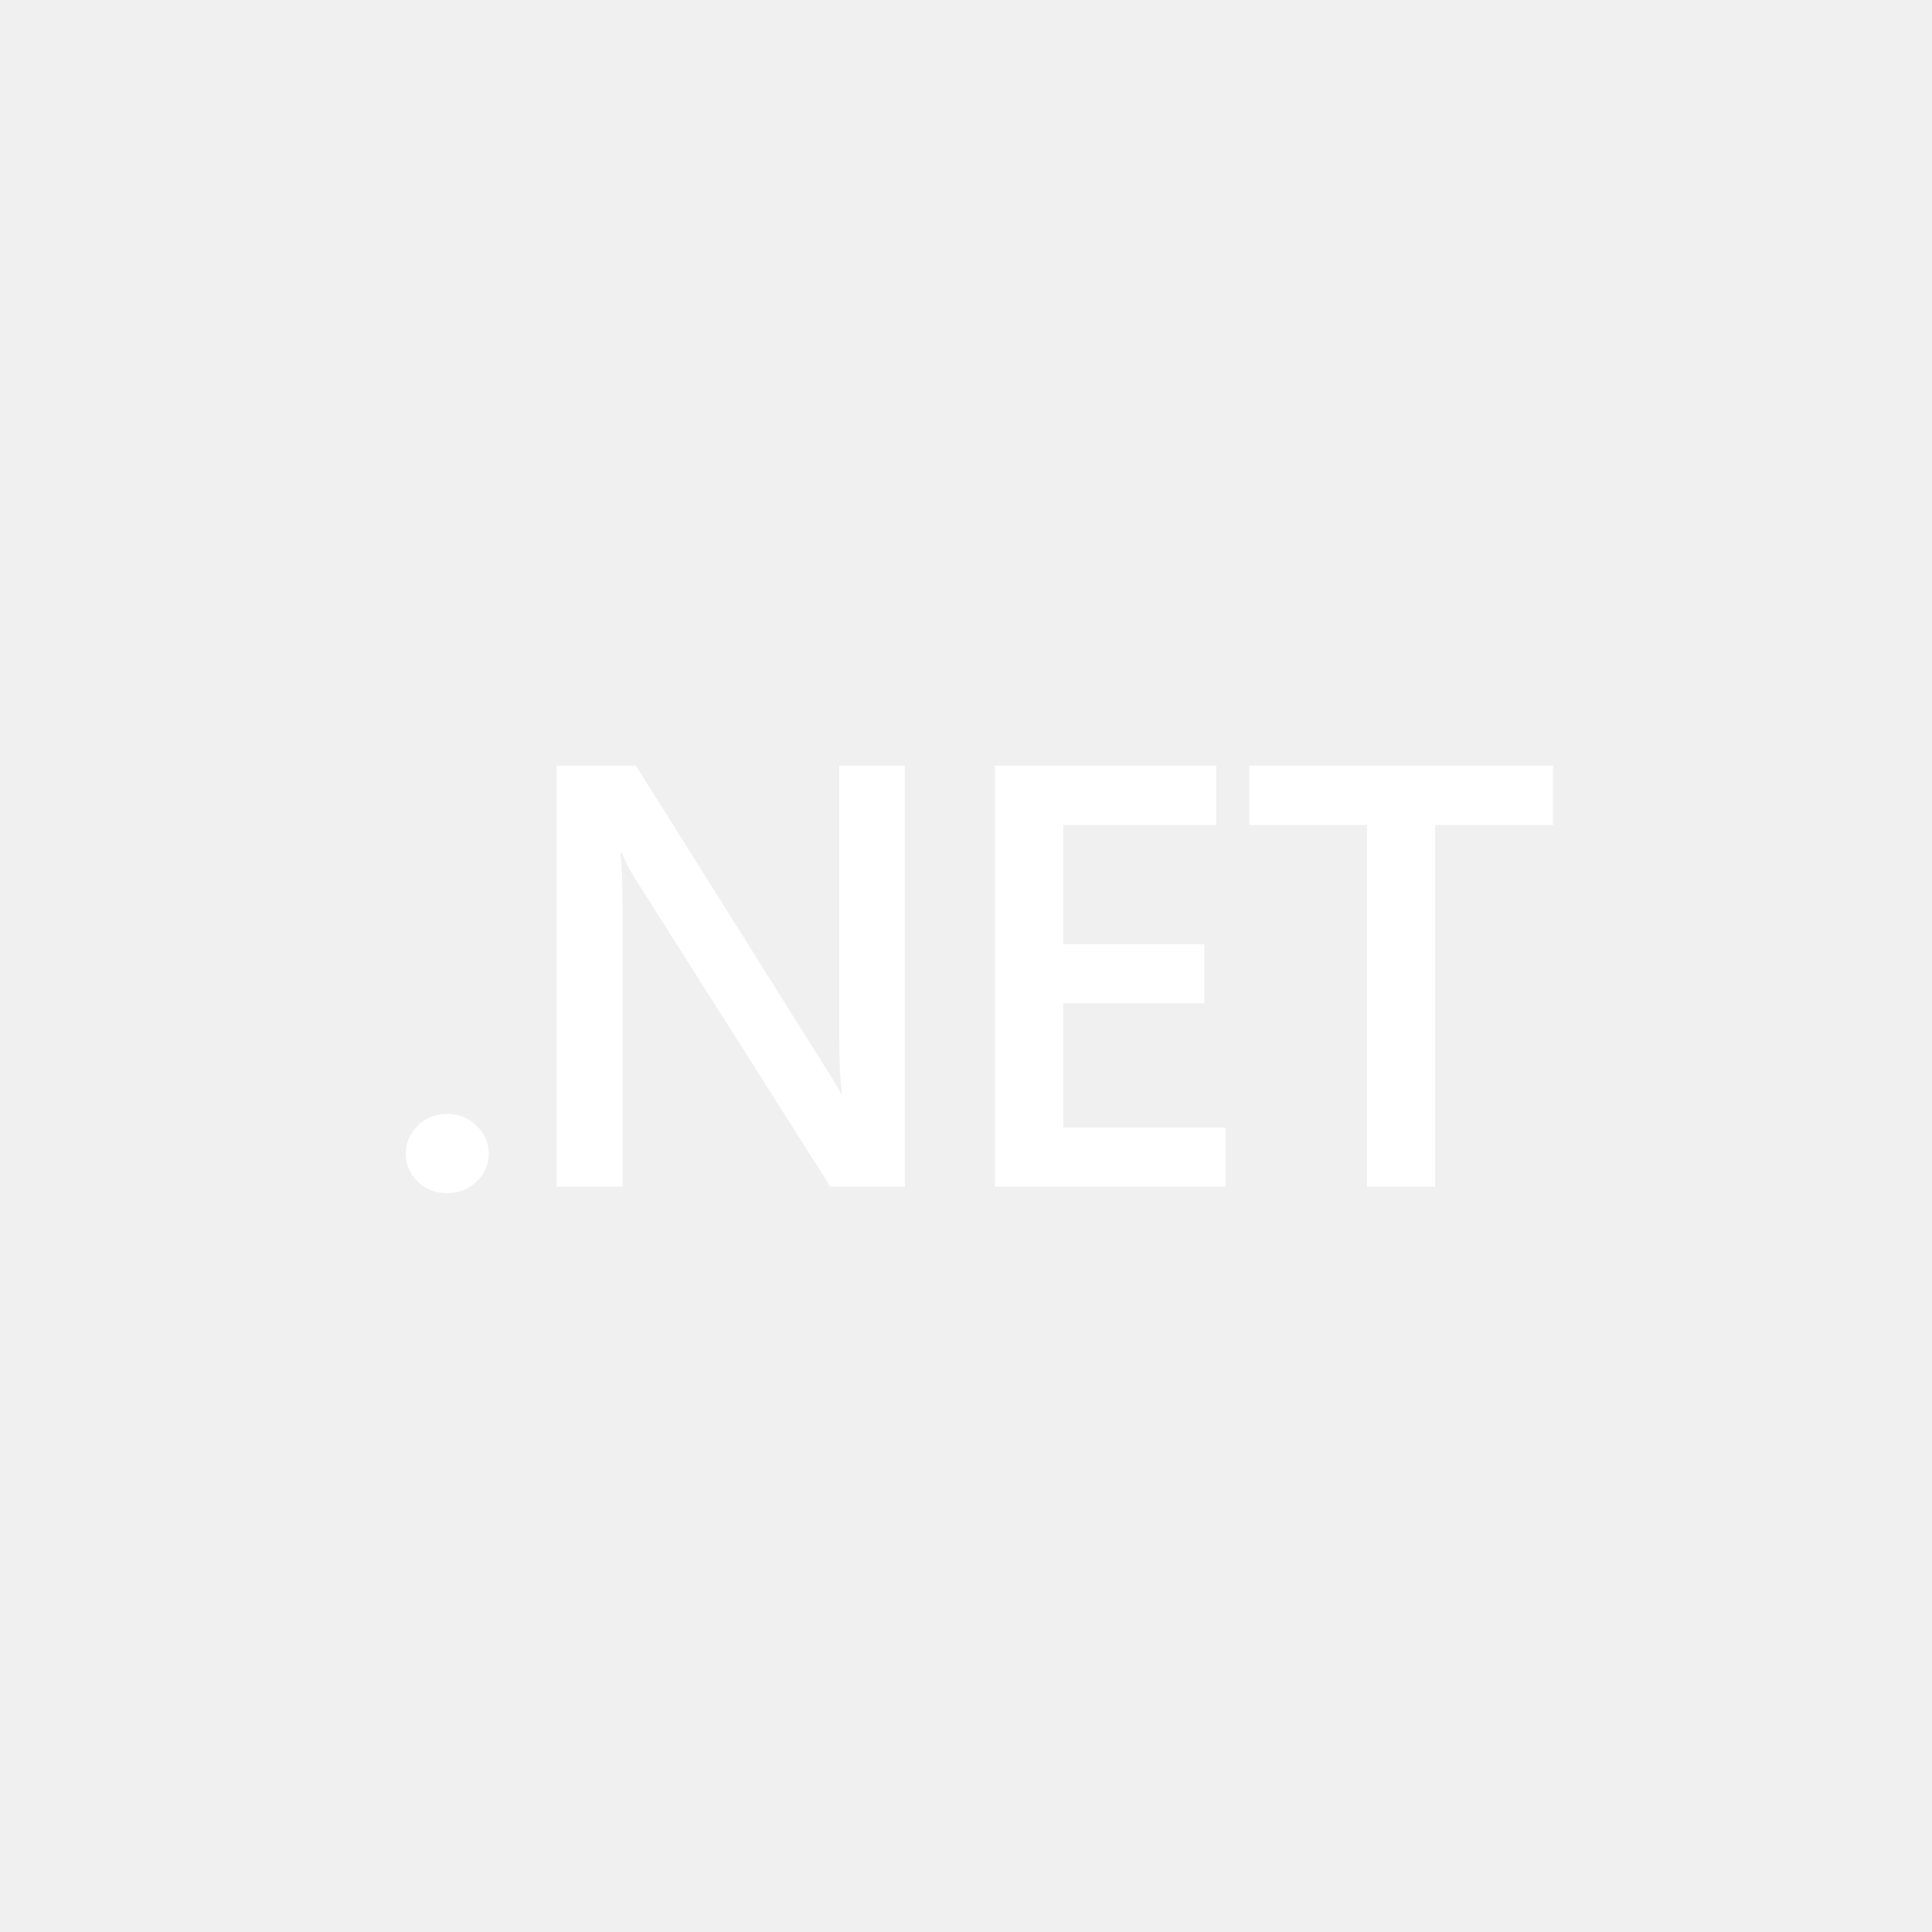
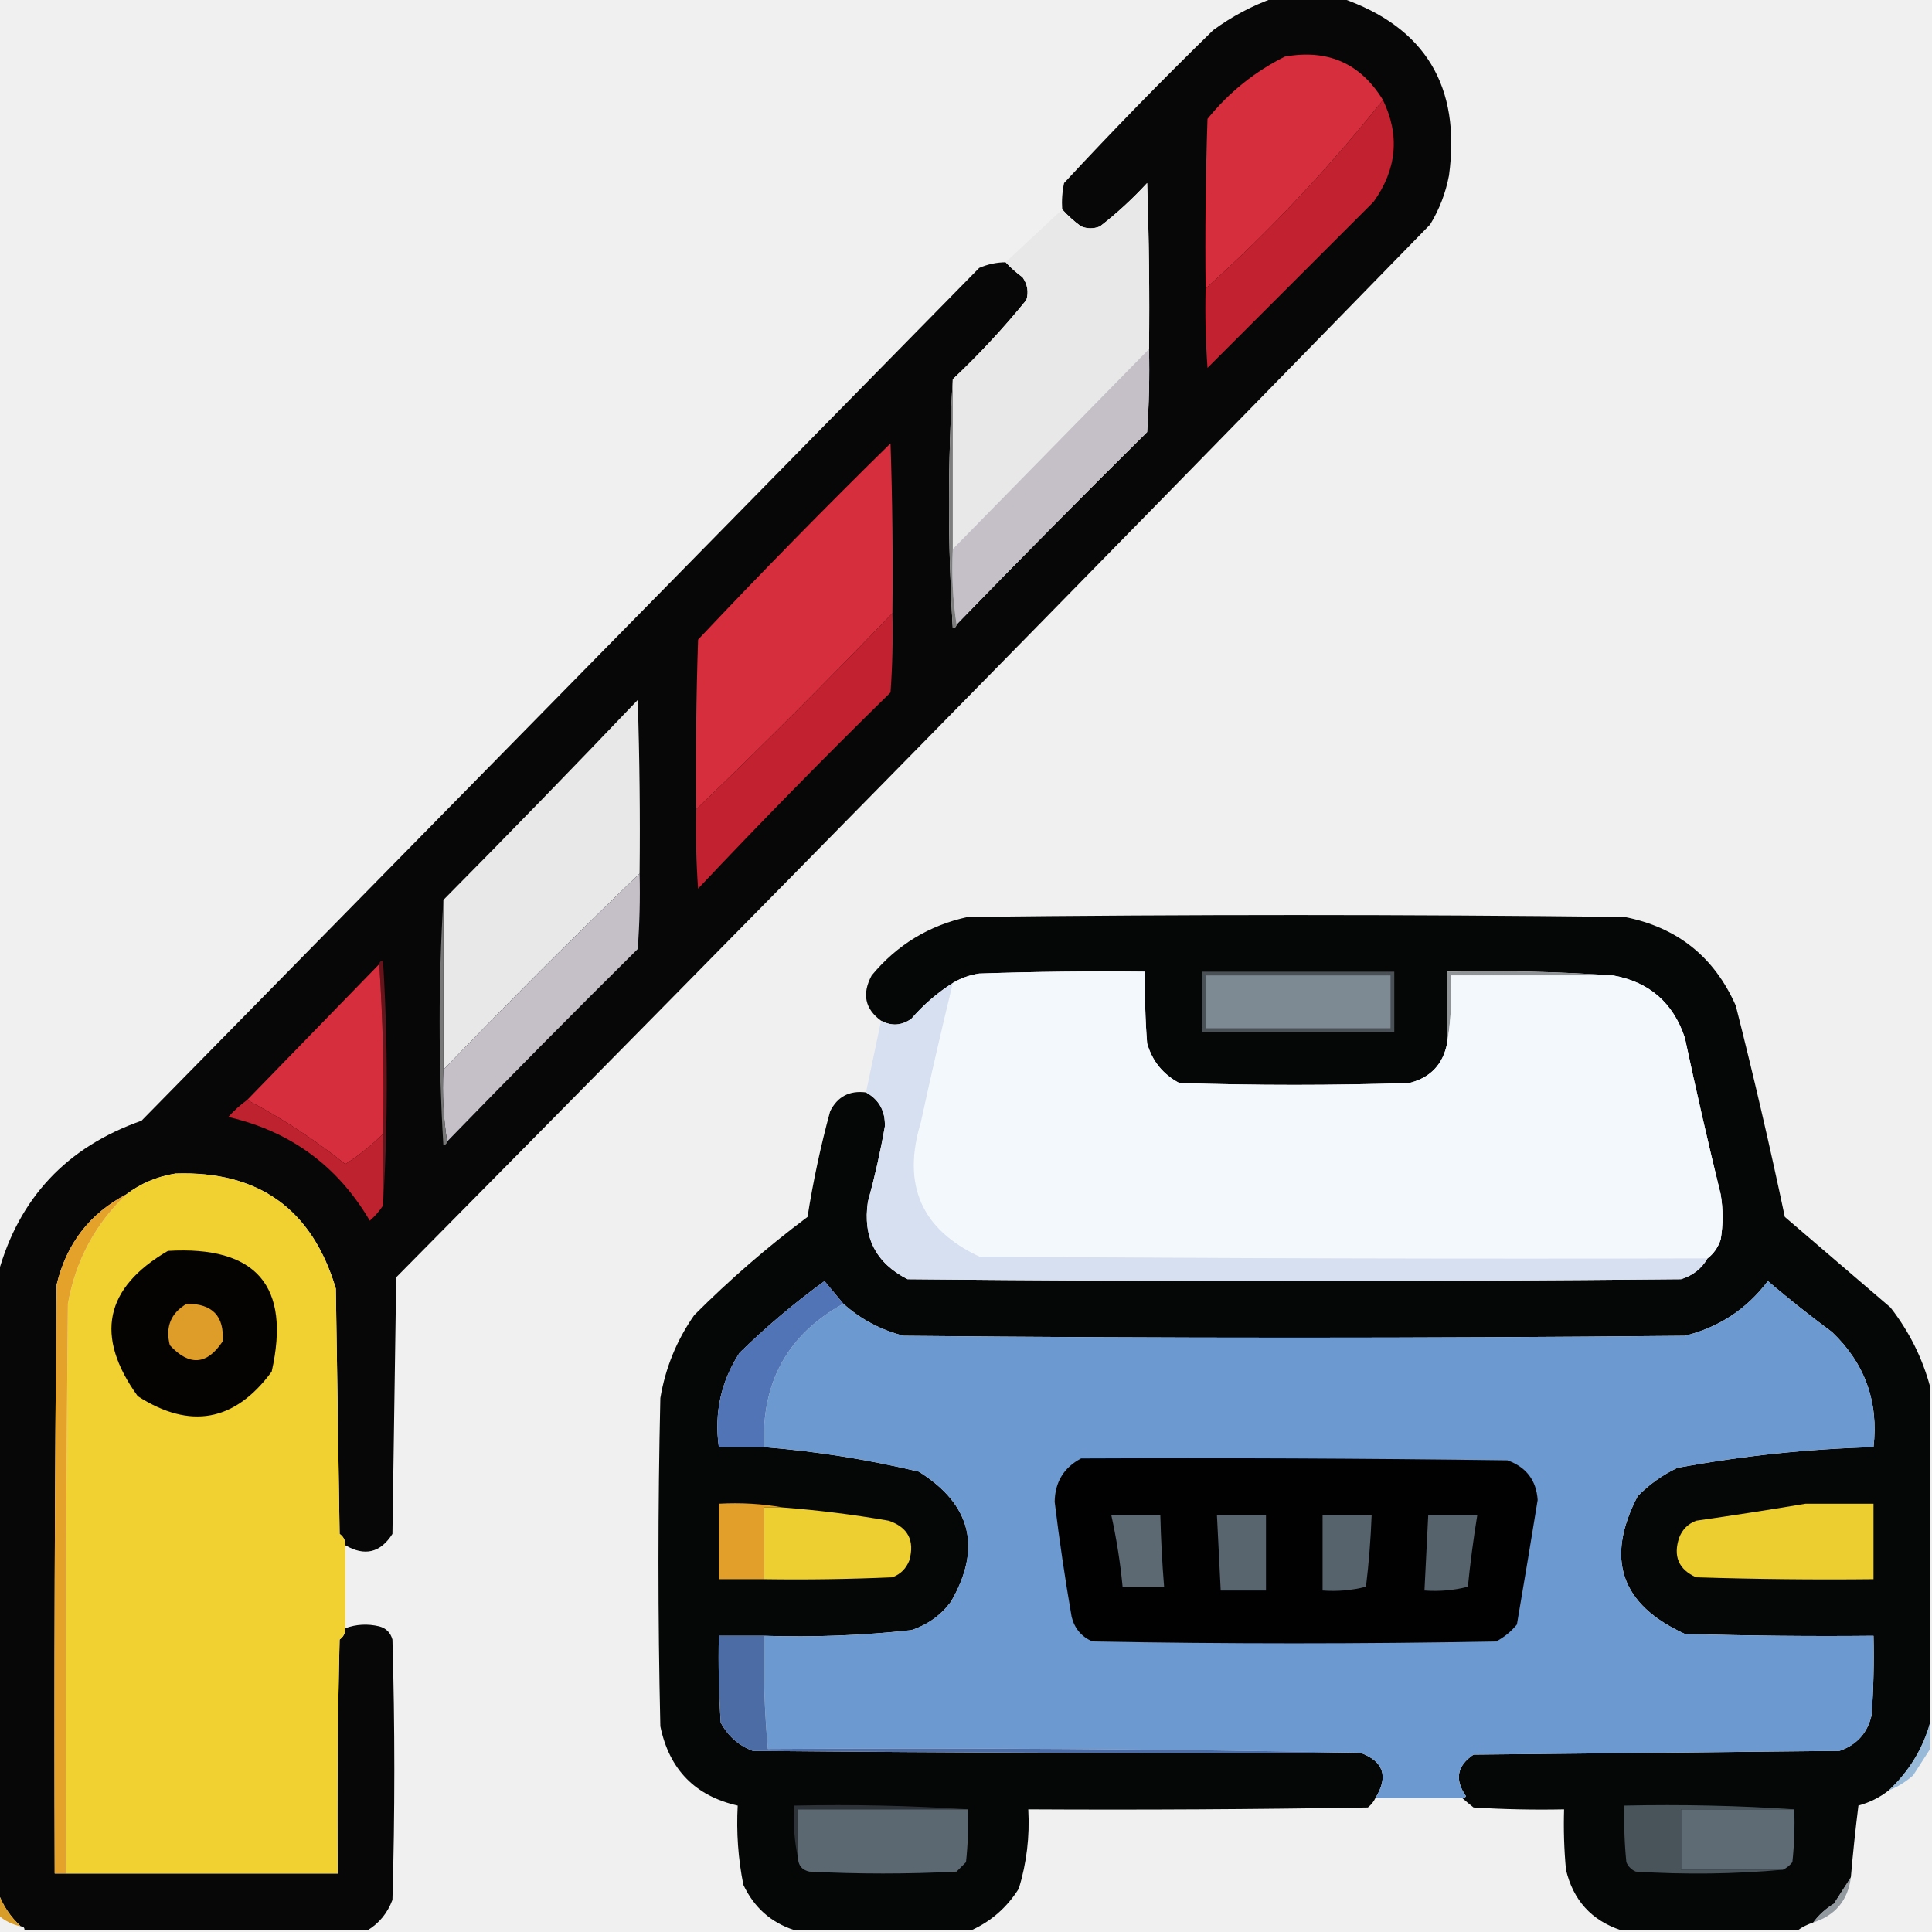
- <svg xmlns="http://www.w3.org/2000/svg" width="456" height="456" viewBox="0 0 456 456" version="1.1" xml:space="preserve" style="fill-rule:evenodd;clip-rule:evenodd;stroke-linejoin:round;stroke-miterlimit:2;">
-   <path d="m 105.5,281.609 c -2.703,0 -5.001,-0.9 -6.893,-2.702 -1.892,-1.848 -2.838,-4.042 -2.838,-6.582 0,-2.587 0.946,-4.804 2.838,-6.652 1.892,-1.848 4.19,-2.772 6.893,-2.772 2.748,0 5.068,0.924 6.96,2.772 1.937,1.848 2.906,4.064 2.906,6.652 0,2.54 -0.968,4.734 -2.906,6.582 -1.892,1.802 -4.212,2.702 -6.96,2.702 z" style="fill:#ffffff;fill-rule:nonzero;stroke-width:0.838" />
-   <path d="M 213.561,280.084 H 195.99 L 149.7,207.054 c -1.171,-1.848 -2.14,-3.765 -2.906,-5.751 h -0.406 c 0.361,2.125 0.541,6.675 0.541,13.65 v 65.132 h -15.543 v -99.36 h 18.719 l 44.737,71.298 c 1.892,2.957 3.109,4.989 3.649,6.098 h 0.27 c -0.45,-2.632 -0.676,-7.09 -0.676,-13.373 v -64.023 h 15.476 z" style="fill:#ffffff;fill-rule:nonzero;stroke-width:0.838" />
-   <path d="m 289.251,280.084 h -54.401 v -99.36 h 52.238 v 13.997 h -36.154 v 28.131 h 33.316 v 13.927 h -33.316 v 29.378 h 38.316 z" style="fill:#ffffff;fill-rule:nonzero;stroke-width:0.838" />
-   <path d="M 366.565,194.721 H 338.722 v 85.363 h -16.084 v -85.363 h -27.775 v -13.997 h 71.701 z" style="fill:#ffffff;fill-rule:nonzero;stroke-width:0.838" />
+ <svg xmlns="http://www.w3.org/2000/svg" version="1.1" width="512px" height="512px" style="shape-rendering:geometricPrecision; text-rendering:geometricPrecision; image-rendering:optimizeQuality; fill-rule:evenodd; clip-rule:evenodd">
+   <g>
+     <path style="opacity:0.972" fill="#010000" d="M 337.5,-0.5 C 343.5,-0.5 349.5,-0.5 355.5,-0.5C 377.694,7.188 387.194,22.855 384,46.5C 383.121,51.136 381.455,55.469 379,59.5C 288.029,152.805 196.695,245.805 105,338.5C 104.667,361.167 104.333,383.833 104,406.5C 100.814,411.505 96.647,412.505 91.5,409.5C 91.539,408.244 91.039,407.244 90,406.5C 89.667,384.833 89.333,363.167 89,341.5C 82.712,320.433 68.545,310.266 46.5,311C 41.593,311.792 37.259,313.626 33.5,316.5C 23.759,321.606 17.592,329.606 15,340.5C 14.5,392.499 14.333,444.499 14.5,496.5C 15.5,496.5 16.5,496.5 17.5,496.5C 41.5,496.5 65.5,496.5 89.5,496.5C 89.333,475.831 89.5,455.164 90,434.5C 91.039,433.756 91.539,432.756 91.5,431.5C 94.408,430.431 97.408,430.264 100.5,431C 102.333,431.5 103.5,432.667 104,434.5C 104.667,457.5 104.667,480.5 104,503.5C 102.695,506.961 100.529,509.628 97.5,511.5C 67.167,511.5 36.833,511.5 6.5,511.5C 6.5,510.833 6.167,510.5 5.5,510.5C 2.73,507.945 0.73,504.945 -0.5,501.5C -0.5,446.833 -0.5,392.167 -0.5,337.5C 5.018,317.476 17.685,303.976 37.5,297C 111.5,221.667 185.5,146.333 259.5,71C 261.74,70.023 264.073,69.523 266.5,69.5C 267.833,70.933 269.333,72.267 271,73.5C 272.301,75.365 272.635,77.365 272,79.5C 265.948,86.954 259.448,93.954 252.5,100.5C 251.172,122.337 251.172,144.337 252.5,166.5C 253.107,166.376 253.44,166.043 253.5,165.5C 270.104,148.395 286.938,131.395 304,114.5C 304.5,107.174 304.666,99.841 304.5,92.5C 304.667,77.829 304.5,63.163 304,48.5C 300.133,52.702 295.967,56.535 291.5,60C 289.833,60.667 288.167,60.667 286.5,60C 284.638,58.634 282.972,57.134 281.5,55.5C 281.337,53.143 281.503,50.81 282,48.5C 294.804,34.696 307.971,21.195 321.5,8C 326.483,4.344 331.816,1.511 337.5,-0.5 Z" />
+   </g>
+   <g>
+     <path style="opacity:1" fill="#d62e3c" d="M 366.5,26.5 C 352.327,44.347 336.66,61.014 319.5,76.5C 319.333,61.496 319.5,46.496 320,31.5C 325.677,24.482 332.511,18.982 340.5,15C 351.895,12.955 360.561,16.789 366.5,26.5 Z" />
+   </g>
+   <g>
+     <path style="opacity:1" fill="#c2222f" d="M 366.5,26.5 C 371.025,35.86 370.191,44.86 364,53.5C 349.333,68.167 334.667,82.833 320,97.5C 319.5,90.508 319.334,83.508 319.5,76.5C 336.66,61.014 352.327,44.347 366.5,26.5 Z" />
+   </g>
+   <g>
+     <path style="opacity:0.996" fill="#e8e8e8" d="M 304.5,92.5 C 287.167,110.167 269.833,127.833 252.5,145.5C 252.5,130.5 252.5,115.5 252.5,100.5C 259.448,93.954 265.948,86.954 272,79.5C 272.635,77.365 272.301,75.365 271,73.5C 269.333,72.267 267.833,70.933 266.5,69.5C 271.5,64.833 276.5,60.167 281.5,55.5C 282.972,57.134 284.638,58.634 286.5,60C 288.167,60.667 289.833,60.667 291.5,60C 295.967,56.535 300.133,52.702 304,48.5C 304.5,63.163 304.667,77.829 304.5,92.5 Z" />
+   </g>
+   <g>
+     <path style="opacity:1" fill="#c5c0c7" d="M 304.5,92.5 C 304.666,99.841 304.5,107.174 304,114.5C 286.938,131.395 270.104,148.395 253.5,165.5C 252.509,159.021 252.176,152.354 252.5,145.5C 269.833,127.833 287.167,110.167 304.5,92.5 Z" />
+   </g>
+   <g>
+     <path style="opacity:1" fill="#7d7d7e" d="M 252.5,100.5 C 252.5,115.5 252.5,130.5 252.5,145.5C 252.176,152.354 252.509,159.021 253.5,165.5C 253.44,166.043 253.107,166.376 252.5,166.5C 251.172,144.337 251.172,122.337 252.5,100.5 Z" />
+   </g>
+   <g>
+     <path style="opacity:1" fill="#d62e3c" d="M 236.5,162.5 C 219.527,180.14 202.194,197.473 184.5,214.5C 184.333,199.496 184.5,184.496 185,169.5C 201.638,151.862 218.638,134.528 236,117.5C 236.5,132.496 236.667,147.496 236.5,162.5 Z" />
+   </g>
+   <g>
+     <path style="opacity:1" fill="#c2222f" d="M 236.5,162.5 C 236.666,169.508 236.5,176.508 236,183.5C 218.638,200.528 201.638,217.862 185,235.5C 184.5,228.508 184.334,221.508 184.5,214.5C 202.194,197.473 219.527,180.14 236.5,162.5 Z" />
+   </g>
+   <g>
+     <path style="opacity:1" fill="#e8e8e8" d="M 169.5,231.5 C 151.854,248.479 134.521,265.812 117.5,283.5C 117.5,268.5 117.5,253.5 117.5,238.5C 134.827,221.006 151.994,203.339 169,185.5C 169.5,200.83 169.667,216.163 169.5,231.5 Z" />
+   </g>
+   <g>
+     <path style="opacity:1" fill="#c5c0c7" d="M 169.5,231.5 C 169.666,238.175 169.5,244.842 169,251.5C 151.938,268.395 135.104,285.395 118.5,302.5C 117.51,296.355 117.177,290.022 117.5,283.5C 134.521,265.812 151.854,248.479 169.5,231.5 Z" />
+   </g>
+   <g>
+     <path style="opacity:1" fill="#777777" d="M 117.5,238.5 C 117.5,253.5 117.5,268.5 117.5,283.5C 117.177,290.022 117.51,296.355 118.5,302.5C 118.44,303.043 118.107,303.376 117.5,303.5C 116.172,281.67 116.172,260.004 117.5,238.5 Z" />
+   </g>
+   <g>
+     <path style="opacity:0.981" fill="#010202" d="M 511.5,367.5 C 511.5,397.167 511.5,426.833 511.5,456.5C 509.562,463.464 505.895,469.464 500.5,474.5C 498.174,476.33 495.507,477.663 492.5,478.5C 491.709,484.836 491.042,491.17 490.5,497.5C 489.024,499.769 487.524,502.102 486,504.5C 483.809,505.833 481.976,507.5 480.5,509.5C 479.005,509.989 477.671,510.655 476.5,511.5C 460.833,511.5 445.167,511.5 429.5,511.5C 421.753,508.915 416.919,503.581 415,495.5C 414.501,490.177 414.334,484.844 414.5,479.5C 406.493,479.666 398.493,479.5 390.5,479C 389.429,478.148 388.429,477.315 387.5,476.5C 387.938,476.565 388.272,476.399 388.5,476C 385.441,471.63 386.108,467.963 390.5,465C 422.833,464.667 455.167,464.333 487.5,464C 492.099,462.402 494.932,459.235 496,454.5C 496.5,447.508 496.666,440.508 496.5,433.5C 479.83,433.667 463.163,433.5 446.5,433C 429.521,425.258 425.354,413.091 434,396.5C 437.06,393.386 440.56,390.886 444.5,389C 461.682,385.813 479.015,383.98 496.5,383.5C 497.875,371.454 494.208,361.287 485.5,353C 479.689,348.69 474.023,344.19 468.5,339.5C 462.905,346.921 455.571,351.755 446.5,354C 377.5,354.667 308.5,354.667 239.5,354C 233.42,352.461 228.087,349.628 223.5,345.5C 221.831,343.491 220.164,341.491 218.5,339.5C 210.56,345.27 203.06,351.603 196,358.5C 191.069,366.09 189.235,374.423 190.5,383.5C 194.5,383.5 198.5,383.5 202.5,383.5C 216.208,384.593 229.875,386.759 243.5,390C 257.412,398.73 260.246,410.23 252,424.5C 249.292,428.104 245.792,430.604 241.5,432C 228.561,433.422 215.561,433.922 202.5,433.5C 198.5,433.5 194.5,433.5 190.5,433.5C 190.334,441.174 190.5,448.841 191,456.5C 192.916,460.085 195.749,462.585 199.5,464C 253.166,464.5 306.832,464.667 360.5,464.5C 366.696,466.775 368.029,470.775 364.5,476.5C 364.047,477.458 363.381,478.292 362.5,479C 332.502,479.5 302.502,479.667 272.5,479.5C 272.911,486.66 272.078,493.66 270,500.5C 266.876,505.464 262.709,509.13 257.5,511.5C 241.833,511.5 226.167,511.5 210.5,511.5C 204.333,509.507 199.833,505.507 197,499.5C 195.616,492.589 195.116,485.589 195.5,478.5C 184.202,475.935 177.369,468.935 175,457.5C 174.333,428.5 174.333,399.5 175,370.5C 176.345,362.478 179.345,355.145 184,348.5C 193.409,339.086 203.409,330.42 214,322.5C 215.49,313.052 217.49,303.719 220,294.5C 221.945,290.61 225.112,288.943 229.5,289.5C 232.956,291.405 234.623,294.405 234.5,298.5C 233.322,305.233 231.822,311.9 230,318.5C 228.612,327.891 232.112,334.724 240.5,339C 308.833,339.667 377.167,339.667 445.5,339C 448.617,338.037 450.951,336.204 452.5,333.5C 454.136,332.251 455.303,330.584 456,328.5C 456.667,324.5 456.667,320.5 456,316.5C 452.629,302.72 449.463,288.886 446.5,275C 443.388,265.717 437.055,260.217 427.5,258.5C 413.01,257.504 398.343,257.171 383.5,257.5C 383.5,263.833 383.5,270.167 383.5,276.5C 382.391,282.109 379.058,285.609 373.5,287C 353.167,287.667 332.833,287.667 312.5,287C 308.183,284.685 305.35,281.185 304,276.5C 303.5,270.175 303.334,263.842 303.5,257.5C 288.83,257.333 274.163,257.5 259.5,258C 256.97,258.379 254.637,259.213 252.5,260.5C 248.411,263.083 244.744,266.25 241.5,270C 238.922,271.813 236.255,271.98 233.5,270.5C 229.213,267.378 228.379,263.378 231,258.5C 237.727,250.388 246.227,245.221 256.5,243C 314.5,242.333 372.5,242.333 430.5,243C 444.449,245.718 454.282,253.551 460,266.5C 464.715,285.074 469.048,303.741 473,322.5C 482.333,330.5 491.667,338.5 501,346.5C 505.942,352.854 509.442,359.854 511.5,367.5 Z" />
+   </g>
+   <g>
+     <path style="opacity:1" fill="#64141b" d="M 100.5,255.5 C 100.56,254.957 100.893,254.624 101.5,254.5C 102.828,276.33 102.828,297.996 101.5,319.5C 101.5,313.167 101.5,306.833 101.5,300.5C 101.829,285.324 101.496,270.324 100.5,255.5 Z" />
+   </g>
+   <g>
+     <path style="opacity:1" fill="#d62e3c" d="M 100.5,255.5 C 101.496,270.324 101.829,285.324 101.5,300.5C 98.448,303.555 95.115,306.222 91.5,308.5C 83.311,301.954 74.644,296.287 65.5,291.5C 77.194,279.473 88.861,267.473 100.5,255.5 Z" />
+   </g>
+   <g>
+     <path style="opacity:1" fill="#919497" d="M 427.5,258.5 C 413.167,258.5 398.833,258.5 384.5,258.5C 384.823,264.69 384.49,270.69 383.5,276.5C 383.5,270.167 383.5,263.833 383.5,257.5C 398.343,257.171 413.01,257.504 427.5,258.5 Z" />
+   </g>
+   <g>
+     <path style="opacity:1" fill="#f3f8fd" d="M 383.5,276.5 C 384.49,270.69 384.823,264.69 384.5,258.5C 398.833,258.5 413.167,258.5 427.5,258.5C 437.055,260.217 443.388,265.717 446.5,275C 449.463,288.886 452.629,302.72 456,316.5C 456.667,320.5 456.667,324.5 456,328.5C 455.303,330.584 454.136,332.251 452.5,333.5C 388.166,333.667 323.832,333.5 259.5,333C 244.163,325.811 238.996,313.978 244,297.5C 246.679,285.12 249.512,272.787 252.5,260.5C 254.637,259.213 256.97,258.379 259.5,258C 274.163,257.5 288.83,257.333 303.5,257.5C 303.334,263.842 303.5,270.175 304,276.5C 305.35,281.185 308.183,284.685 312.5,287C 332.833,287.667 353.167,287.667 373.5,287C 379.058,285.609 382.391,282.109 383.5,276.5 Z" />
+   </g>
+   <g>
+     <path style="opacity:1" fill="#d6e0f0" d="M 252.5,260.5 C 249.512,272.787 246.679,285.12 244,297.5C 238.996,313.978 244.163,325.811 259.5,333C 323.832,333.5 388.166,333.667 452.5,333.5C 450.951,336.204 448.617,338.037 445.5,339C 377.167,339.667 308.833,339.667 240.5,339C 232.112,334.724 228.612,327.891 230,318.5C 231.822,311.9 233.322,305.233 234.5,298.5C 234.623,294.405 232.956,291.405 229.5,289.5C 230.833,283.167 232.167,276.833 233.5,270.5C 236.255,271.98 238.922,271.813 241.5,270C 244.744,266.25 248.411,263.083 252.5,260.5 Z" />
+   </g>
+   <g>
+     <path style="opacity:1" fill="#495056" d="M 318.5,257.5 C 335.5,257.5 352.5,257.5 369.5,257.5C 369.5,262.833 369.5,268.167 369.5,273.5C 352.5,273.5 335.5,273.5 318.5,273.5C 318.5,268.167 318.5,262.833 318.5,257.5 Z" />
+   </g>
+   <g>
+     <path style="opacity:1" fill="#7d8a93" d="M 319.5,258.5 C 335.833,258.5 352.167,258.5 368.5,258.5C 368.5,263.167 368.5,267.833 368.5,272.5C 352.167,272.5 335.833,272.5 319.5,272.5C 319.5,267.833 319.5,263.167 319.5,258.5 Z" />
+   </g>
+   <g>
+     <path style="opacity:1" fill="#be222e" d="M 65.5,291.5 C 74.644,296.287 83.311,301.954 91.5,308.5C 95.115,306.222 98.448,303.555 101.5,300.5C 101.5,306.833 101.5,313.167 101.5,319.5C 100.542,320.962 99.376,322.295 98,323.5C 89.482,308.992 76.982,299.826 60.5,296C 62.038,294.293 63.704,292.793 65.5,291.5 Z" />
+   </g>
+   <g>
+     <path style="opacity:1" fill="#f1d132" d="M 91.5,409.5 C 91.5,416.833 91.5,424.167 91.5,431.5C 91.539,432.756 91.039,433.756 90,434.5C 89.5,455.164 89.333,475.831 89.5,496.5C 65.5,496.5 41.5,496.5 17.5,496.5C 17.333,446.166 17.5,395.832 18,345.5C 20.037,334.089 25.203,324.423 33.5,316.5C 37.259,313.626 41.593,311.792 46.5,311C 68.545,310.266 82.712,320.433 89,341.5C 89.333,363.167 89.667,384.833 90,406.5C 91.039,407.244 91.539,408.244 91.5,409.5 Z" />
+   </g>
+   <g>
+     <path style="opacity:1" fill="#e5a22a" d="M 33.5,316.5 C 25.203,324.423 20.037,334.089 18,345.5C 17.5,395.832 17.333,446.166 17.5,496.5C 16.5,496.5 15.5,496.5 14.5,496.5C 14.333,444.499 14.5,392.499 15,340.5C 17.592,329.606 23.759,321.606 33.5,316.5 Z" />
+   </g>
+   <g>
+     <path style="opacity:1" fill="#050301" d="M 44.5,331.5 C 67.95,330.116 77.117,340.783 72,363.5C 62.229,376.754 50.395,378.921 36.5,370C 25.042,354.117 27.709,341.284 44.5,331.5 Z" />
+   </g>
+   <g>
+     <path style="opacity:1" fill="#6c9ad0" d="M 387.5,476.5 C 379.833,476.5 372.167,476.5 364.5,476.5C 368.029,470.775 366.696,466.775 360.5,464.5C 308.336,463.501 256.003,463.168 203.5,463.5C 202.604,453.532 202.271,443.532 202.5,433.5C 215.561,433.922 228.561,433.422 241.5,432C 245.792,430.604 249.292,428.104 252,424.5C 260.246,410.23 257.412,398.73 243.5,390C 229.875,386.759 216.208,384.593 202.5,383.5C 201.738,366.344 208.738,353.677 223.5,345.5C 228.087,349.628 233.42,352.461 239.5,354C 308.5,354.667 377.5,354.667 446.5,354C 455.571,351.755 462.905,346.921 468.5,339.5C 474.023,344.19 479.689,348.69 485.5,353C 494.208,361.287 497.875,371.454 496.5,383.5C 479.015,383.98 461.682,385.813 444.5,389C 440.56,390.886 437.06,393.386 434,396.5C 425.354,413.091 429.521,425.258 446.5,433C 463.163,433.5 479.83,433.667 496.5,433.5C 496.666,440.508 496.5,447.508 496,454.5C 494.932,459.235 492.099,462.402 487.5,464C 455.167,464.333 422.833,464.667 390.5,465C 386.108,467.963 385.441,471.63 388.5,476C 388.272,476.399 387.938,476.565 387.5,476.5 Z" />
+   </g>
+   <g>
+     <path style="opacity:1" fill="#5174b6" d="M 223.5,345.5 C 208.738,353.677 201.738,366.344 202.5,383.5C 198.5,383.5 194.5,383.5 190.5,383.5C 189.235,374.423 191.069,366.09 196,358.5C 203.06,351.603 210.56,345.27 218.5,339.5C 220.164,341.491 221.831,343.491 223.5,345.5 Z" />
+   </g>
+   <g>
+     <path style="opacity:1" fill="#de9c29" d="M 49.5,345.5 C 56.319,345.483 59.486,348.817 59,355.5C 54.833,361.759 50.167,362.092 45,356.5C 43.776,351.626 45.276,347.959 49.5,345.5 Z" />
+   </g>
+   <g>
+     <path style="opacity:1" fill="#010102" d="M 286.5,386.5 C 324.168,386.333 361.835,386.5 399.5,387C 404.472,388.791 407.139,392.291 407.5,397.5C 405.712,408.521 403.878,419.521 402,430.5C 400.457,432.378 398.624,433.878 396.5,435C 360.833,435.667 325.167,435.667 289.5,435C 286.619,433.749 284.786,431.583 284,428.5C 282.241,418.37 280.741,408.203 279.5,398C 279.586,392.758 281.919,388.924 286.5,386.5 Z" />
+   </g>
+   <g>
+     <path style="opacity:1" fill="#e2a02a" d="M 207.5,399.5 C 205.833,399.5 204.167,399.5 202.5,399.5C 202.5,405.833 202.5,412.167 202.5,418.5C 198.5,418.5 194.5,418.5 190.5,418.5C 190.5,411.833 190.5,405.167 190.5,398.5C 196.358,398.178 202.025,398.511 207.5,399.5 Z" />
+   </g>
+   <g>
+     <path style="opacity:1" fill="#edce31" d="M 478.5,398.5 C 484.5,398.5 490.5,398.5 496.5,398.5C 496.5,405.167 496.5,411.833 496.5,418.5C 480.83,418.667 465.163,418.5 449.5,418C 444.857,415.928 443.357,412.428 445,407.5C 445.833,405.333 447.333,403.833 449.5,403C 459.327,401.6 468.993,400.1 478.5,398.5 Z" />
+   </g>
+   <g>
+     <path style="opacity:1" fill="#eecf32" d="M 207.5,399.5 C 216.888,400.217 226.221,401.384 235.5,403C 240.617,404.732 242.45,408.232 241,413.5C 240.167,415.667 238.667,417.167 236.5,418C 225.172,418.5 213.838,418.667 202.5,418.5C 202.5,412.167 202.5,405.833 202.5,399.5C 204.167,399.5 205.833,399.5 207.5,399.5 Z" />
+   </g>
+   <g>
+     <path style="opacity:1" fill="#5c6872" d="M 294.5,401.5 C 298.833,401.5 303.167,401.5 307.5,401.5C 307.653,407.845 307.986,414.178 308.5,420.5C 304.833,420.5 301.167,420.5 297.5,420.5C 296.887,414.104 295.887,407.77 294.5,401.5 Z" />
+   </g>
+   <g>
+     <path style="opacity:1" fill="#58646e" d="M 322.5,401.5 C 326.833,401.5 331.167,401.5 335.5,401.5C 335.5,408.167 335.5,414.833 335.5,421.5C 331.5,421.5 327.5,421.5 323.5,421.5C 323.167,414.833 322.833,408.167 322.5,401.5 Z" />
+   </g>
+   <g>
+     <path style="opacity:1" fill="#57636c" d="M 350.5,401.5 C 354.833,401.5 359.167,401.5 363.5,401.5C 363.265,407.849 362.765,414.183 362,420.5C 358.27,421.46 354.437,421.793 350.5,421.5C 350.5,414.833 350.5,408.167 350.5,401.5 Z" />
+   </g>
+   <g>
+     <path style="opacity:1" fill="#57636c" d="M 378.5,401.5 C 382.833,401.5 387.167,401.5 391.5,401.5C 390.475,407.797 389.641,414.13 389,420.5C 385.27,421.46 381.437,421.793 377.5,421.5C 377.833,414.833 378.167,408.167 378.5,401.5 Z" />
+   </g>
+   <g>
+     <path style="opacity:1" fill="#4c6ca6" d="M 202.5,433.5 C 202.271,443.532 202.604,453.532 203.5,463.5C 256.003,463.168 308.336,463.501 360.5,464.5C 306.832,464.667 253.166,464.5 199.5,464C 195.749,462.585 192.916,460.085 191,456.5C 190.5,448.841 190.334,441.174 190.5,433.5C 194.5,433.5 198.5,433.5 202.5,433.5 Z" />
+   </g>
+   <g>
+     <path style="opacity:0.631" fill="#659bcb" d="M 511.5,456.5 C 511.5,458.833 511.5,461.167 511.5,463.5C 510.024,465.769 508.524,468.102 507,470.5C 505.028,472.232 502.861,473.565 500.5,474.5C 505.895,469.464 509.562,463.464 511.5,456.5 Z" />
+   </g>
+   <g>
+     <path style="opacity:1" fill="#2d3338" d="M 256.5,479.5 C 241.5,479.5 226.5,479.5 211.5,479.5C 211.5,483.833 211.5,488.167 211.5,492.5C 210.514,488.03 210.181,483.363 210.5,478.5C 226.009,478.17 241.342,478.504 256.5,479.5 Z" />
+   </g>
+   <g>
+     <path style="opacity:1" fill="#5b6871" d="M 256.5,479.5 C 256.666,484.179 256.499,488.845 256,493.5C 255.167,494.333 254.333,495.167 253.5,496C 240.5,496.667 227.5,496.667 214.5,496C 212.574,495.578 211.574,494.411 211.5,492.5C 211.5,488.167 211.5,483.833 211.5,479.5C 226.5,479.5 241.5,479.5 256.5,479.5 Z" />
+   </g>
+   <g>
+     <path style="opacity:1" fill="#49545a" d="M 475.5,479.5 C 465.5,479.5 455.5,479.5 445.5,479.5C 445.5,484.833 445.5,490.167 445.5,495.5C 454.5,495.5 463.5,495.5 472.5,495.5C 459.673,496.66 446.673,496.827 433.5,496C 432.333,495.5 431.5,494.667 431,493.5C 430.501,488.511 430.334,483.511 430.5,478.5C 445.676,478.171 460.676,478.504 475.5,479.5 Z" />
+   </g>
+   <g>
+     <path style="opacity:1" fill="#5e6b75" d="M 475.5,479.5 C 475.666,484.179 475.499,488.845 475,493.5C 474.292,494.381 473.458,495.047 472.5,495.5C 463.5,495.5 454.5,495.5 445.5,495.5C 445.5,490.167 445.5,484.833 445.5,479.5C 455.5,479.5 465.5,479.5 475.5,479.5 Z" />
+   </g>
+   <g>
+     <path style="opacity:0.635" fill="#5b6670" d="M 490.5,497.5 C 489.719,503.615 486.386,507.615 480.5,509.5C 481.976,507.5 483.809,505.833 486,504.5C 487.524,502.102 489.024,499.769 490.5,497.5 Z" />
+   </g>
+   <g>
+     <path style="opacity:0.996" fill="#d89c28" d="M -0.5,501.5 C 0.73,504.945 2.73,507.945 5.5,510.5C 3.216,510.025 1.216,509.025 -0.5,507.5C -0.5,505.5 -0.5,503.5 -0.5,501.5 Z" />
+   </g>
</svg>
